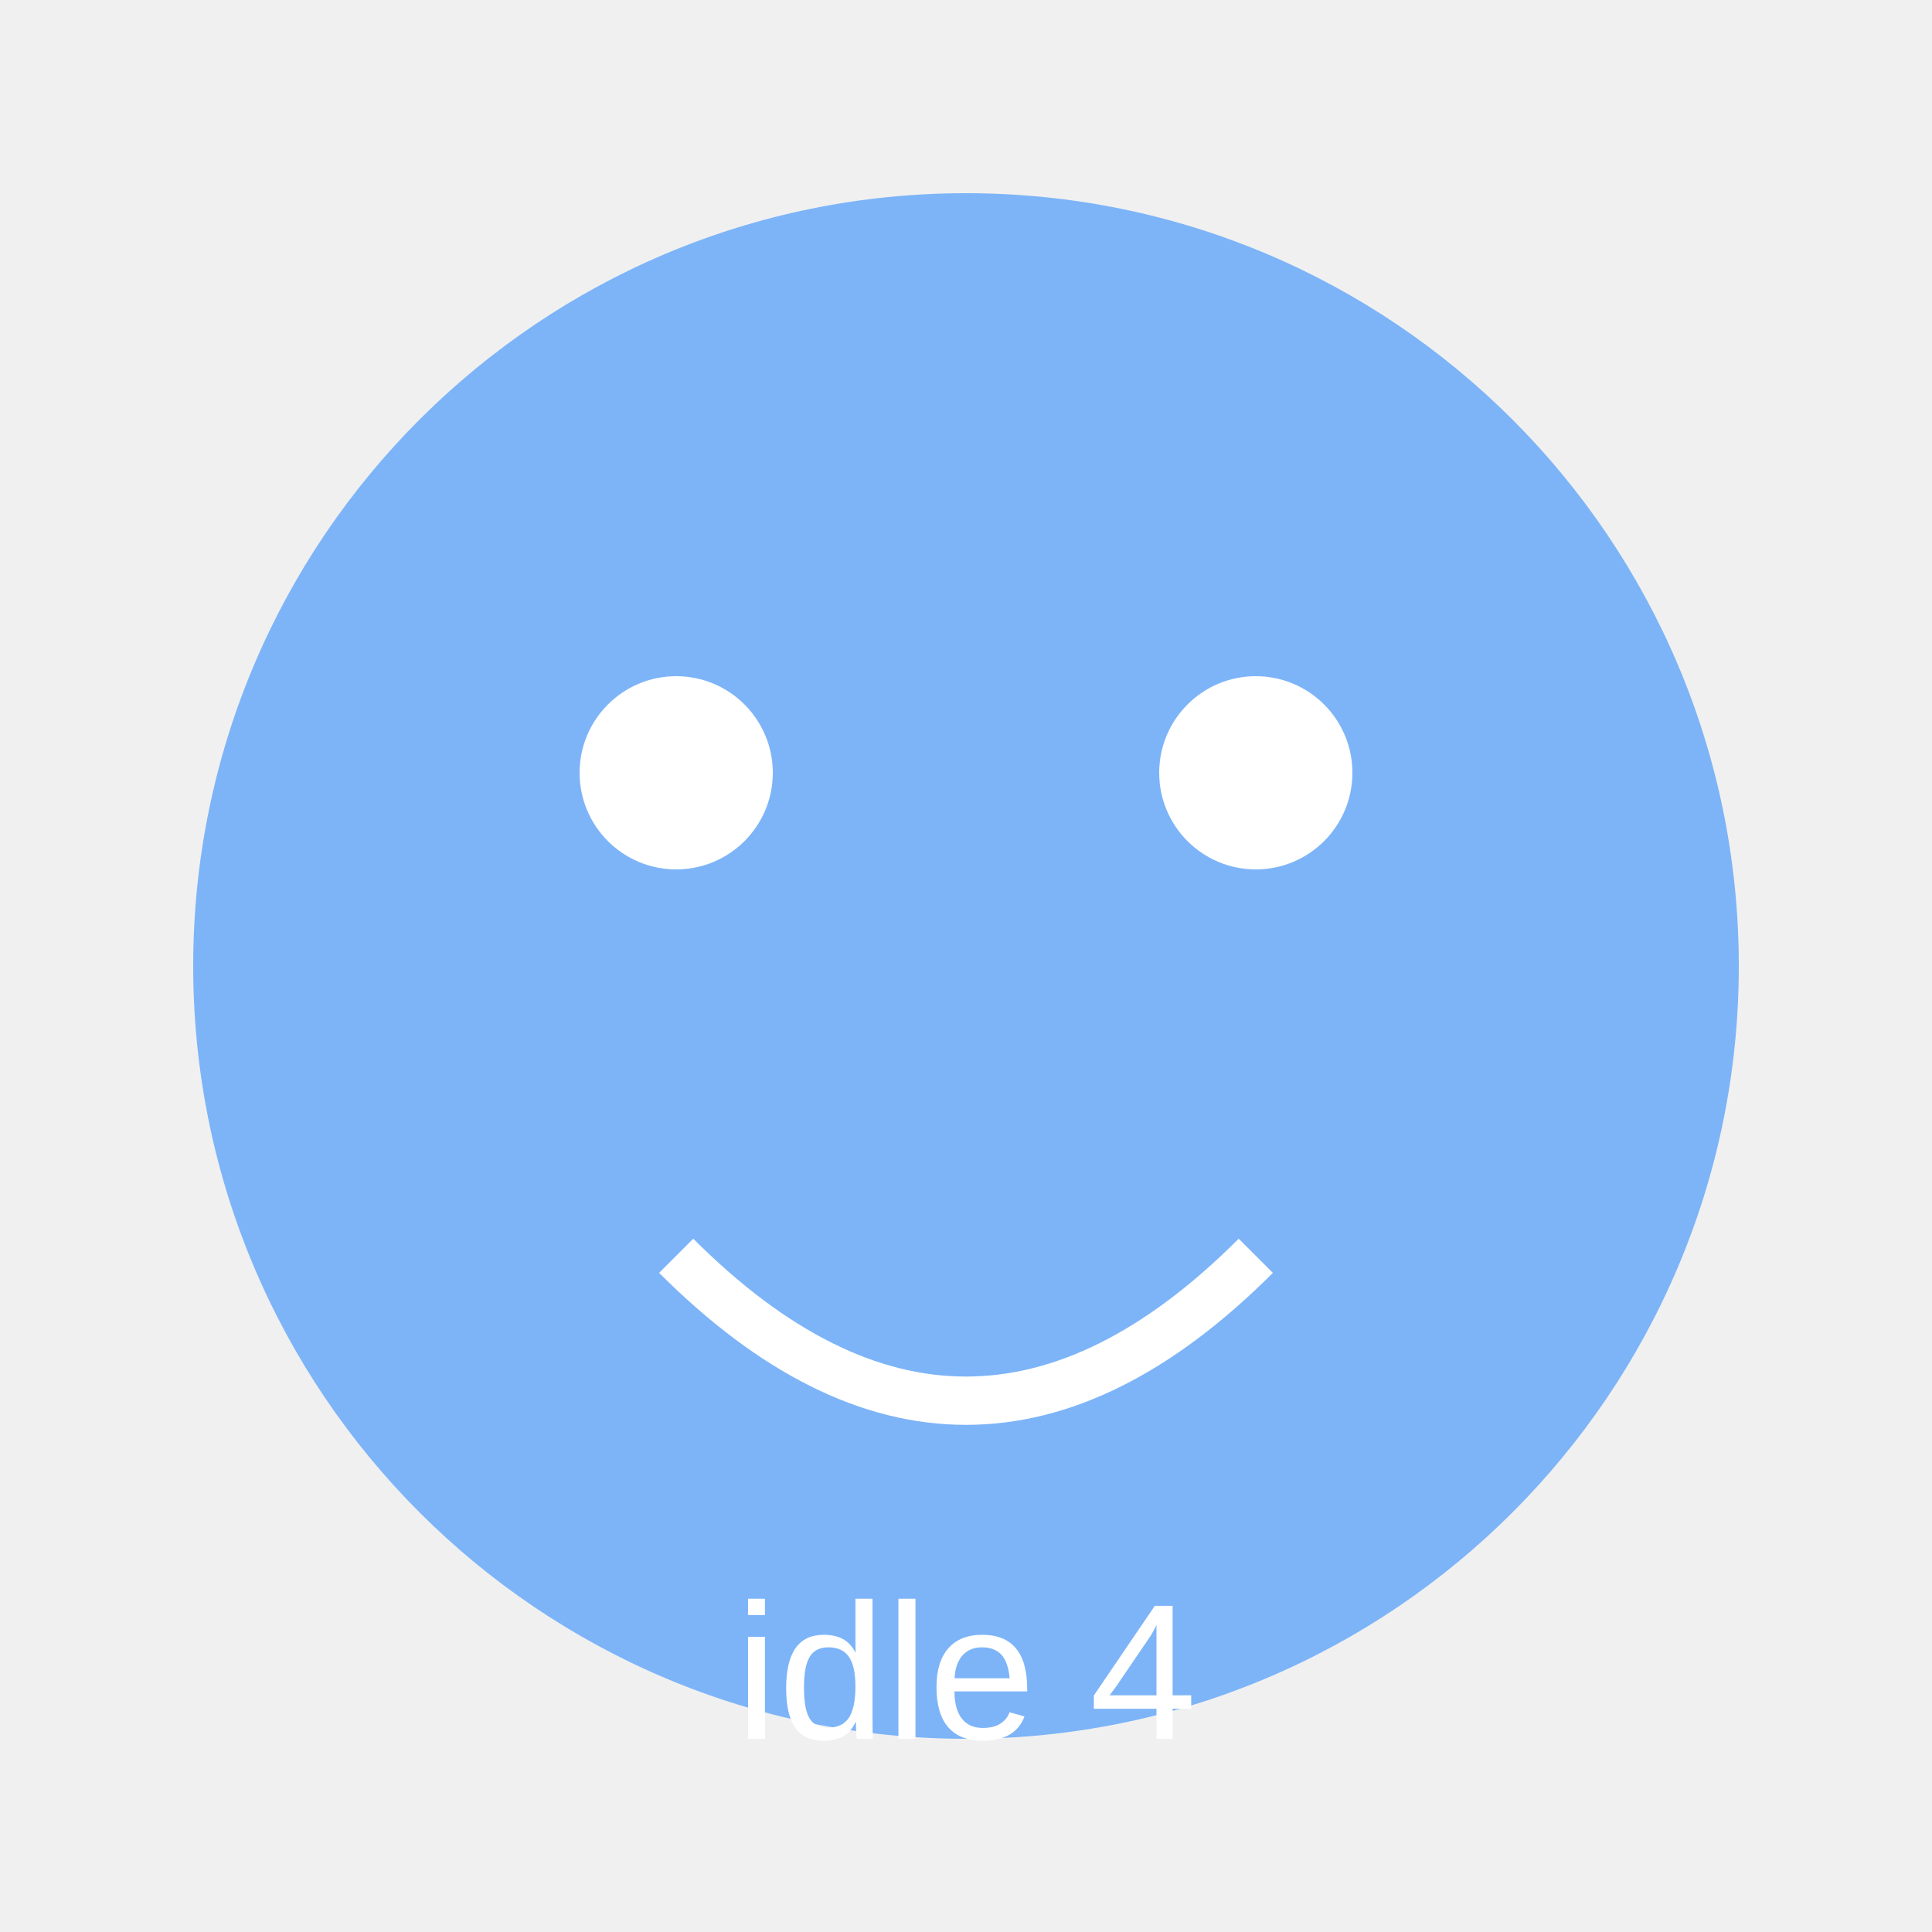
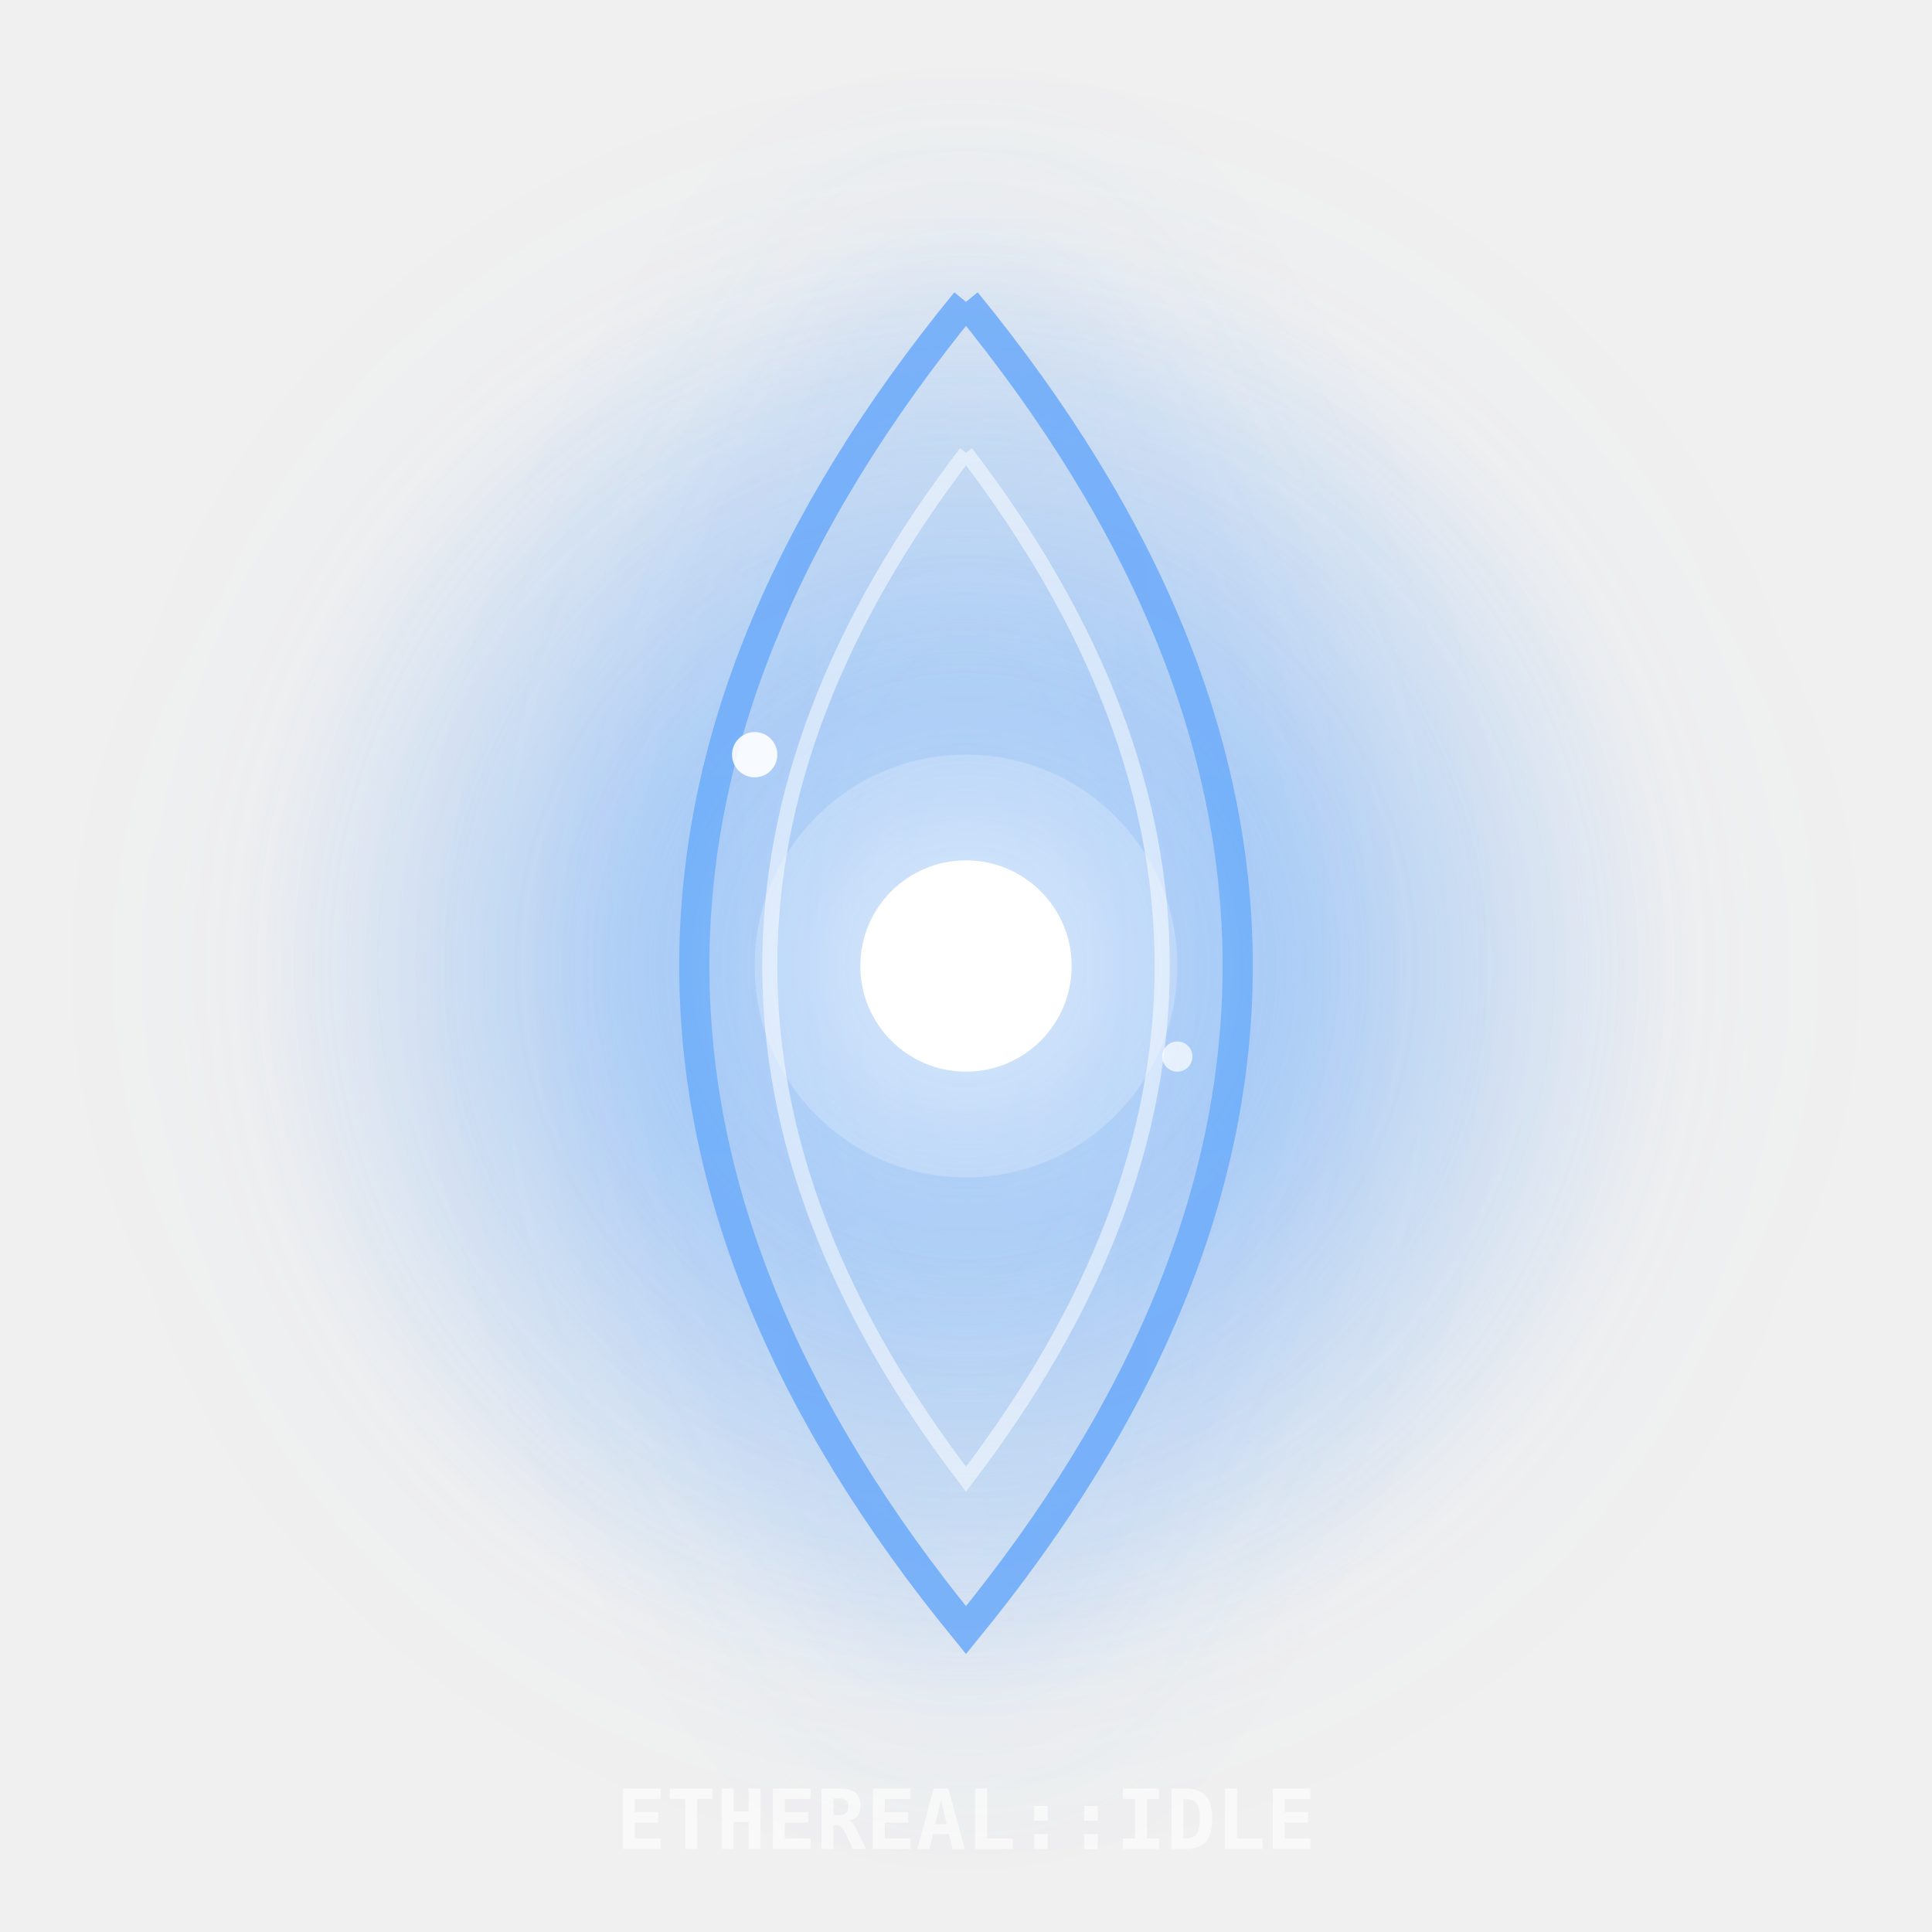
- <svg xmlns="http://www.w3.org/2000/svg" width="200" height="200">
-   <rect width="200" height="200" fill="transparent" />
-   <circle cx="100" cy="100" r="80" fill="#60A5FA" fill-opacity="0.8" />
-   <circle cx="70" cy="80" r="10" fill="white" />
-   <circle cx="130" cy="80" r="10" fill="white" />
-   <path d="M 70 130 Q 100 160 130 130" stroke="white" stroke-width="5" fill="none" />
-   <text x="50%" y="180" text-anchor="middle" fill="white" font-family="Arial" font-size="20">idle 4</text>
+ <svg xmlns="http://www.w3.org/2000/svg" width="256" height="256" viewBox="0 0 256 256">
+   <defs>
+     <filter id="glow" x="-100%" y="-100%" width="300%" height="300%">
+       <feGaussianBlur stdDeviation="15" result="blur" />
+       <feComposite in="SourceGraphic" in2="blur" operator="over" />
+     </filter>
+     <radialGradient id="coreGrad-idle-4" cx="50%" cy="50%" r="50%">
+       <stop offset="0%" stop-color="#60A5FA" stop-opacity="1" />
+       <stop offset="30%" stop-color="#60A5FA" stop-opacity="0.7" />
+       <stop offset="60%" stop-color="#60A5FA" stop-opacity="0.3" />
+       <stop offset="100%" stop-color="#60A5FA" stop-opacity="0" />
+     </radialGradient>
+   </defs>
+   <circle cx="128" cy="128" r="95" fill="url(#coreGrad-idle-4)" opacity="0.6" filter="url(#glow)">
+     <animate attributeName="r" values="85;105;85" dur="3s" repeatCount="indefinite" />
+     <animate attributeName="opacity" values="0.4;0.7;0.4" dur="3s" repeatCount="indefinite" />
+   </circle>
+   <path d="M128 40 Q200 128 128 216 Q56 128 128 40" fill="none" stroke="#60A5FA" stroke-width="4" stroke-opacity="0.8" filter="url(#glow)">
+     <animate attributeName="d" values="M128 40 Q200 128 128 216 Q56 128 128 40;                      M128 20 Q260 128 128 236 Q-4 128 128 20;                      M128 40 Q200 128 128 216 Q56 128 128 40" dur="4s" repeatCount="indefinite" />
+   </path>
+   <path d="M128 60 Q180 128 128 196 Q76 128 128 60" fill="none" stroke="white" stroke-width="2" stroke-opacity="0.5" filter="url(#glow)">
+     <animate attributeName="d" values="M128 60 Q180 128 128 196 Q76 128 128 60;                      M128 40 Q220 128 128 216 Q36 128 128 40;                      M128 60 Q180 128 128 196 Q76 128 128 60" dur="6s" repeatCount="indefinite" />
+   </path>
+   <g filter="url(#glow)">
+     <circle cx="128" cy="128" r="28" fill="white" opacity="0.2" />
+     <circle cx="128" cy="128" r="14" fill="white" opacity="1">
+       <animate attributeName="opacity" values="0.7;1;0.7" dur="1s" repeatCount="indefinite" />
+       <animate attributeName="r" values="12;16;12" dur="1s" repeatCount="indefinite" />
+     </circle>
+   </g>
+   <circle cx="100" cy="100" r="3" fill="white" opacity="0.9">
+     <animate attributeName="cy" values="100;70;100" dur="2s" repeatCount="indefinite" />
+   </circle>
+   <circle cx="156" cy="140" r="2" fill="white" opacity="0.7">
+     <animate attributeName="cy" values="140;170;140" dur="3s" repeatCount="indefinite" />
+   </circle>
+   <text x="128" y="245" text-anchor="middle" fill="white" font-family="monospace" font-size="11" font-weight="bold" opacity="0.6">
+     ETHEREAL::IDLE
+   </text>
</svg>
